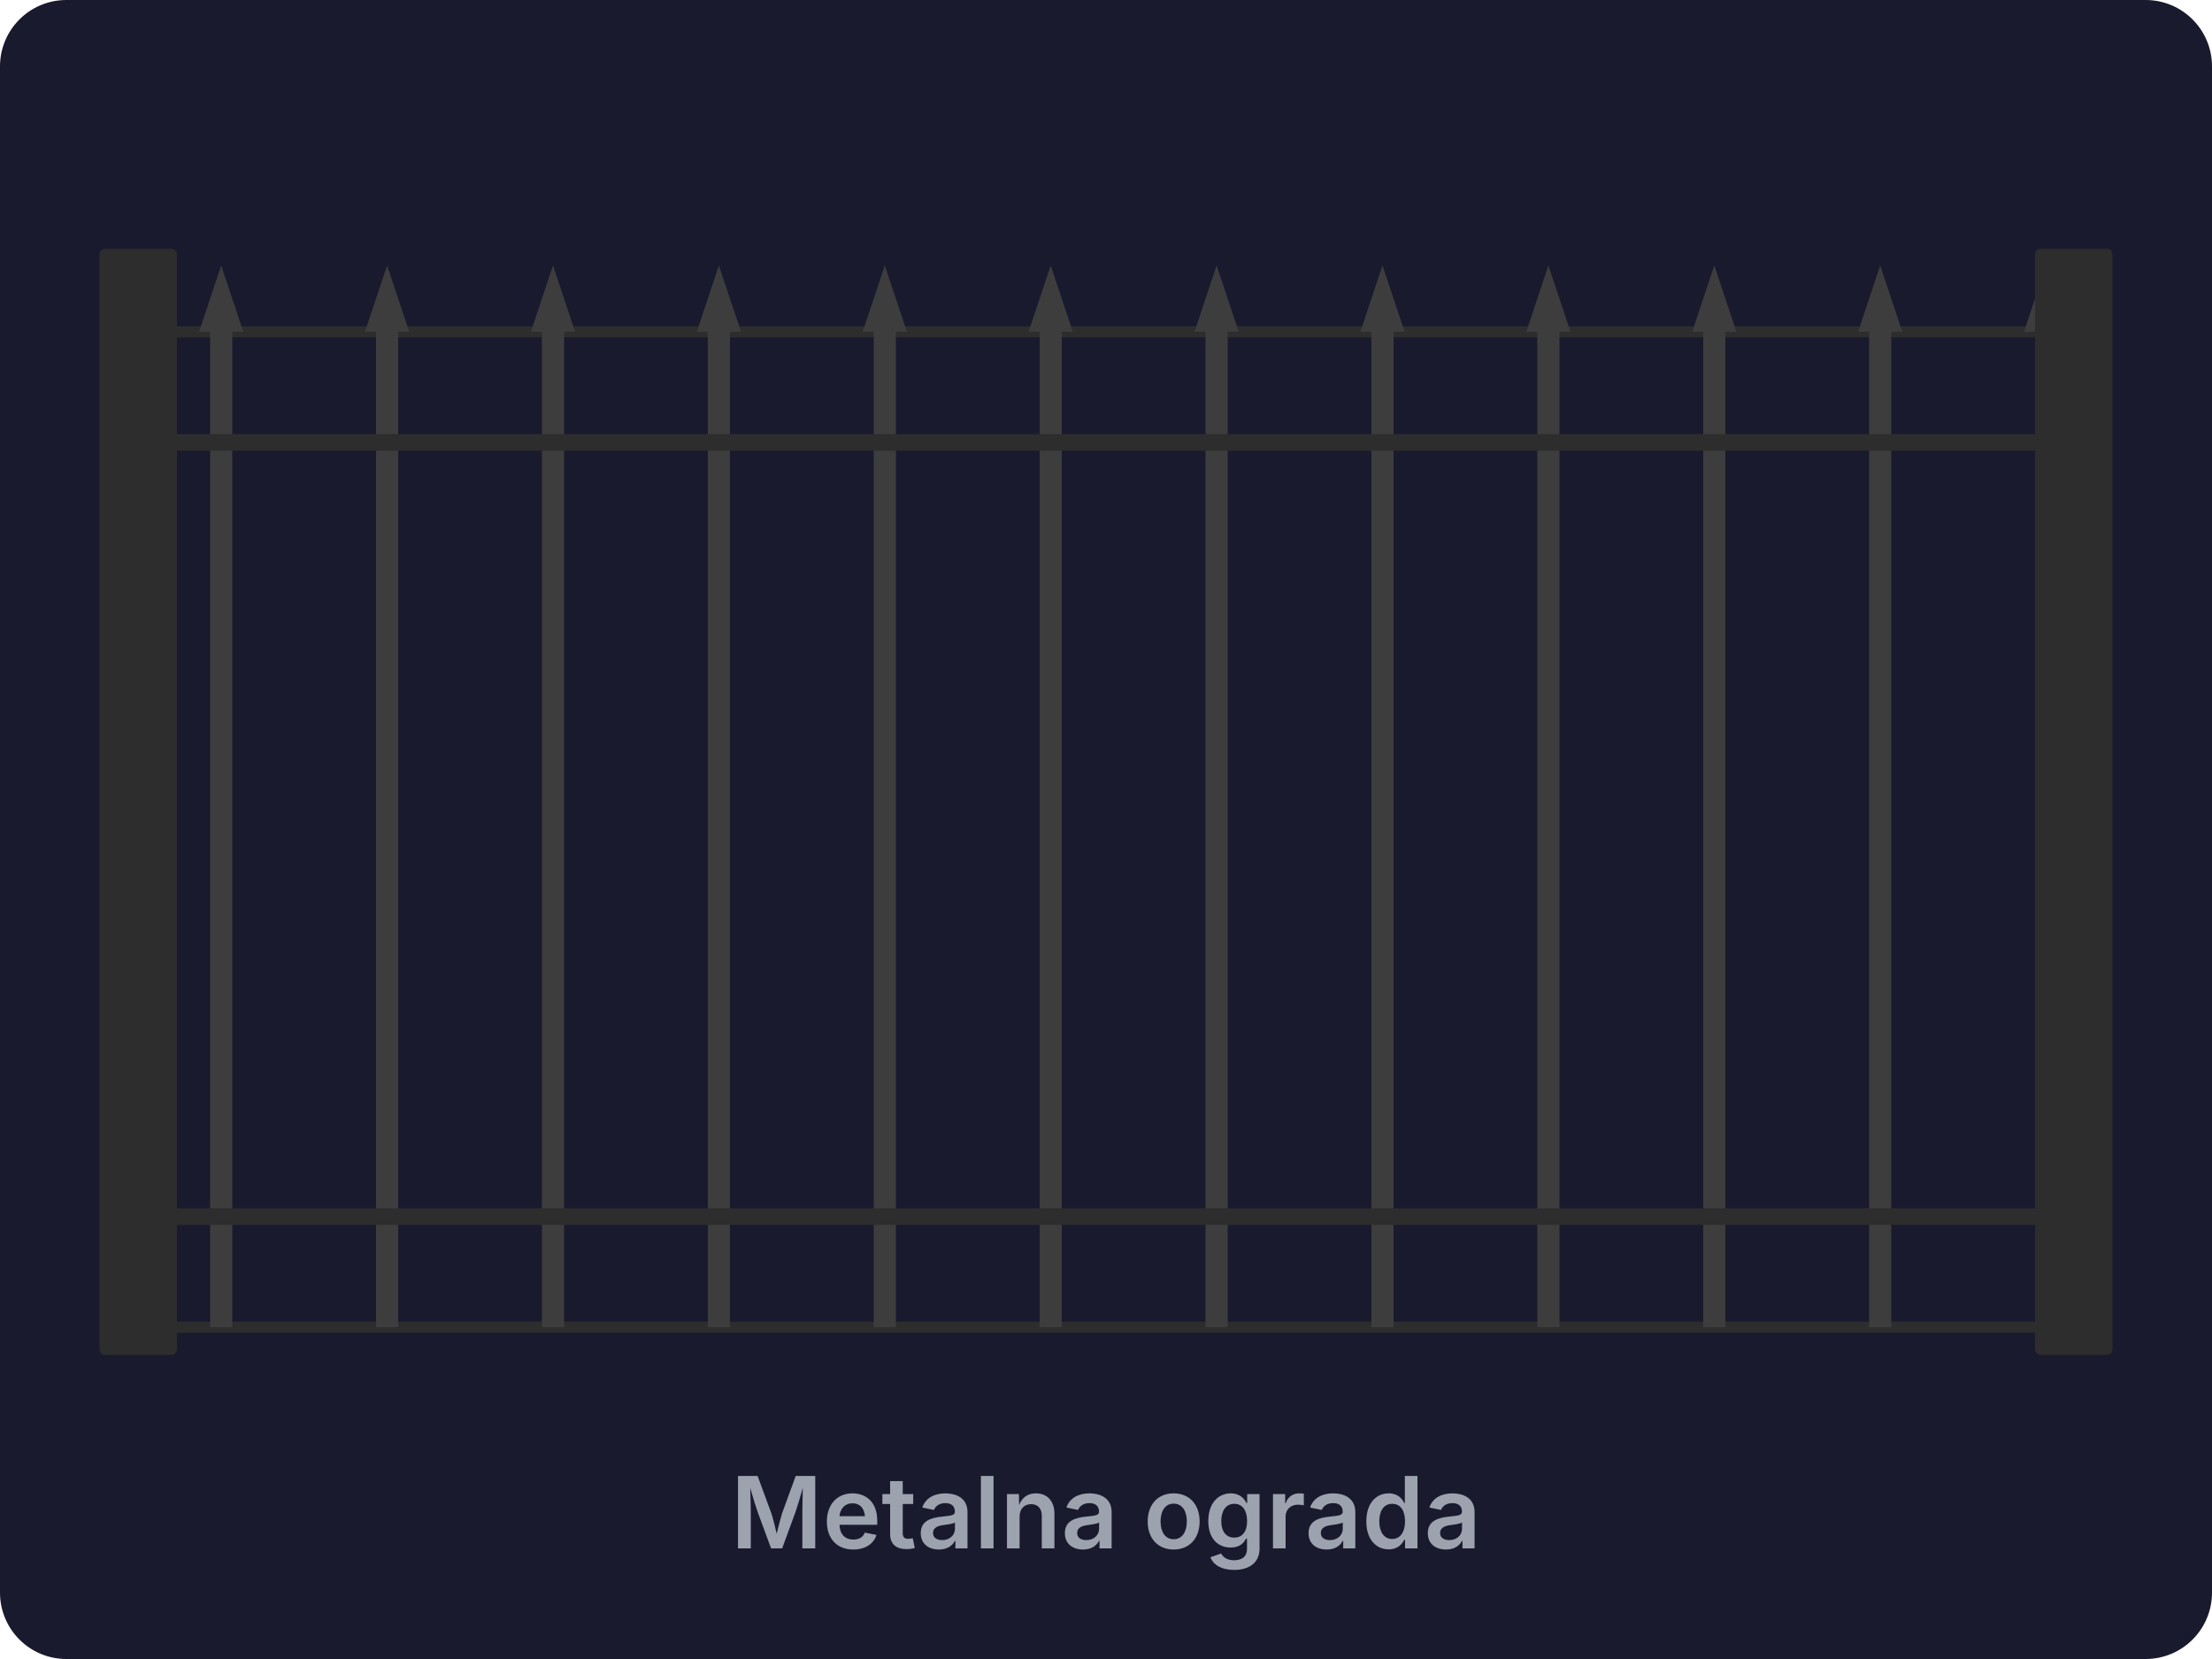
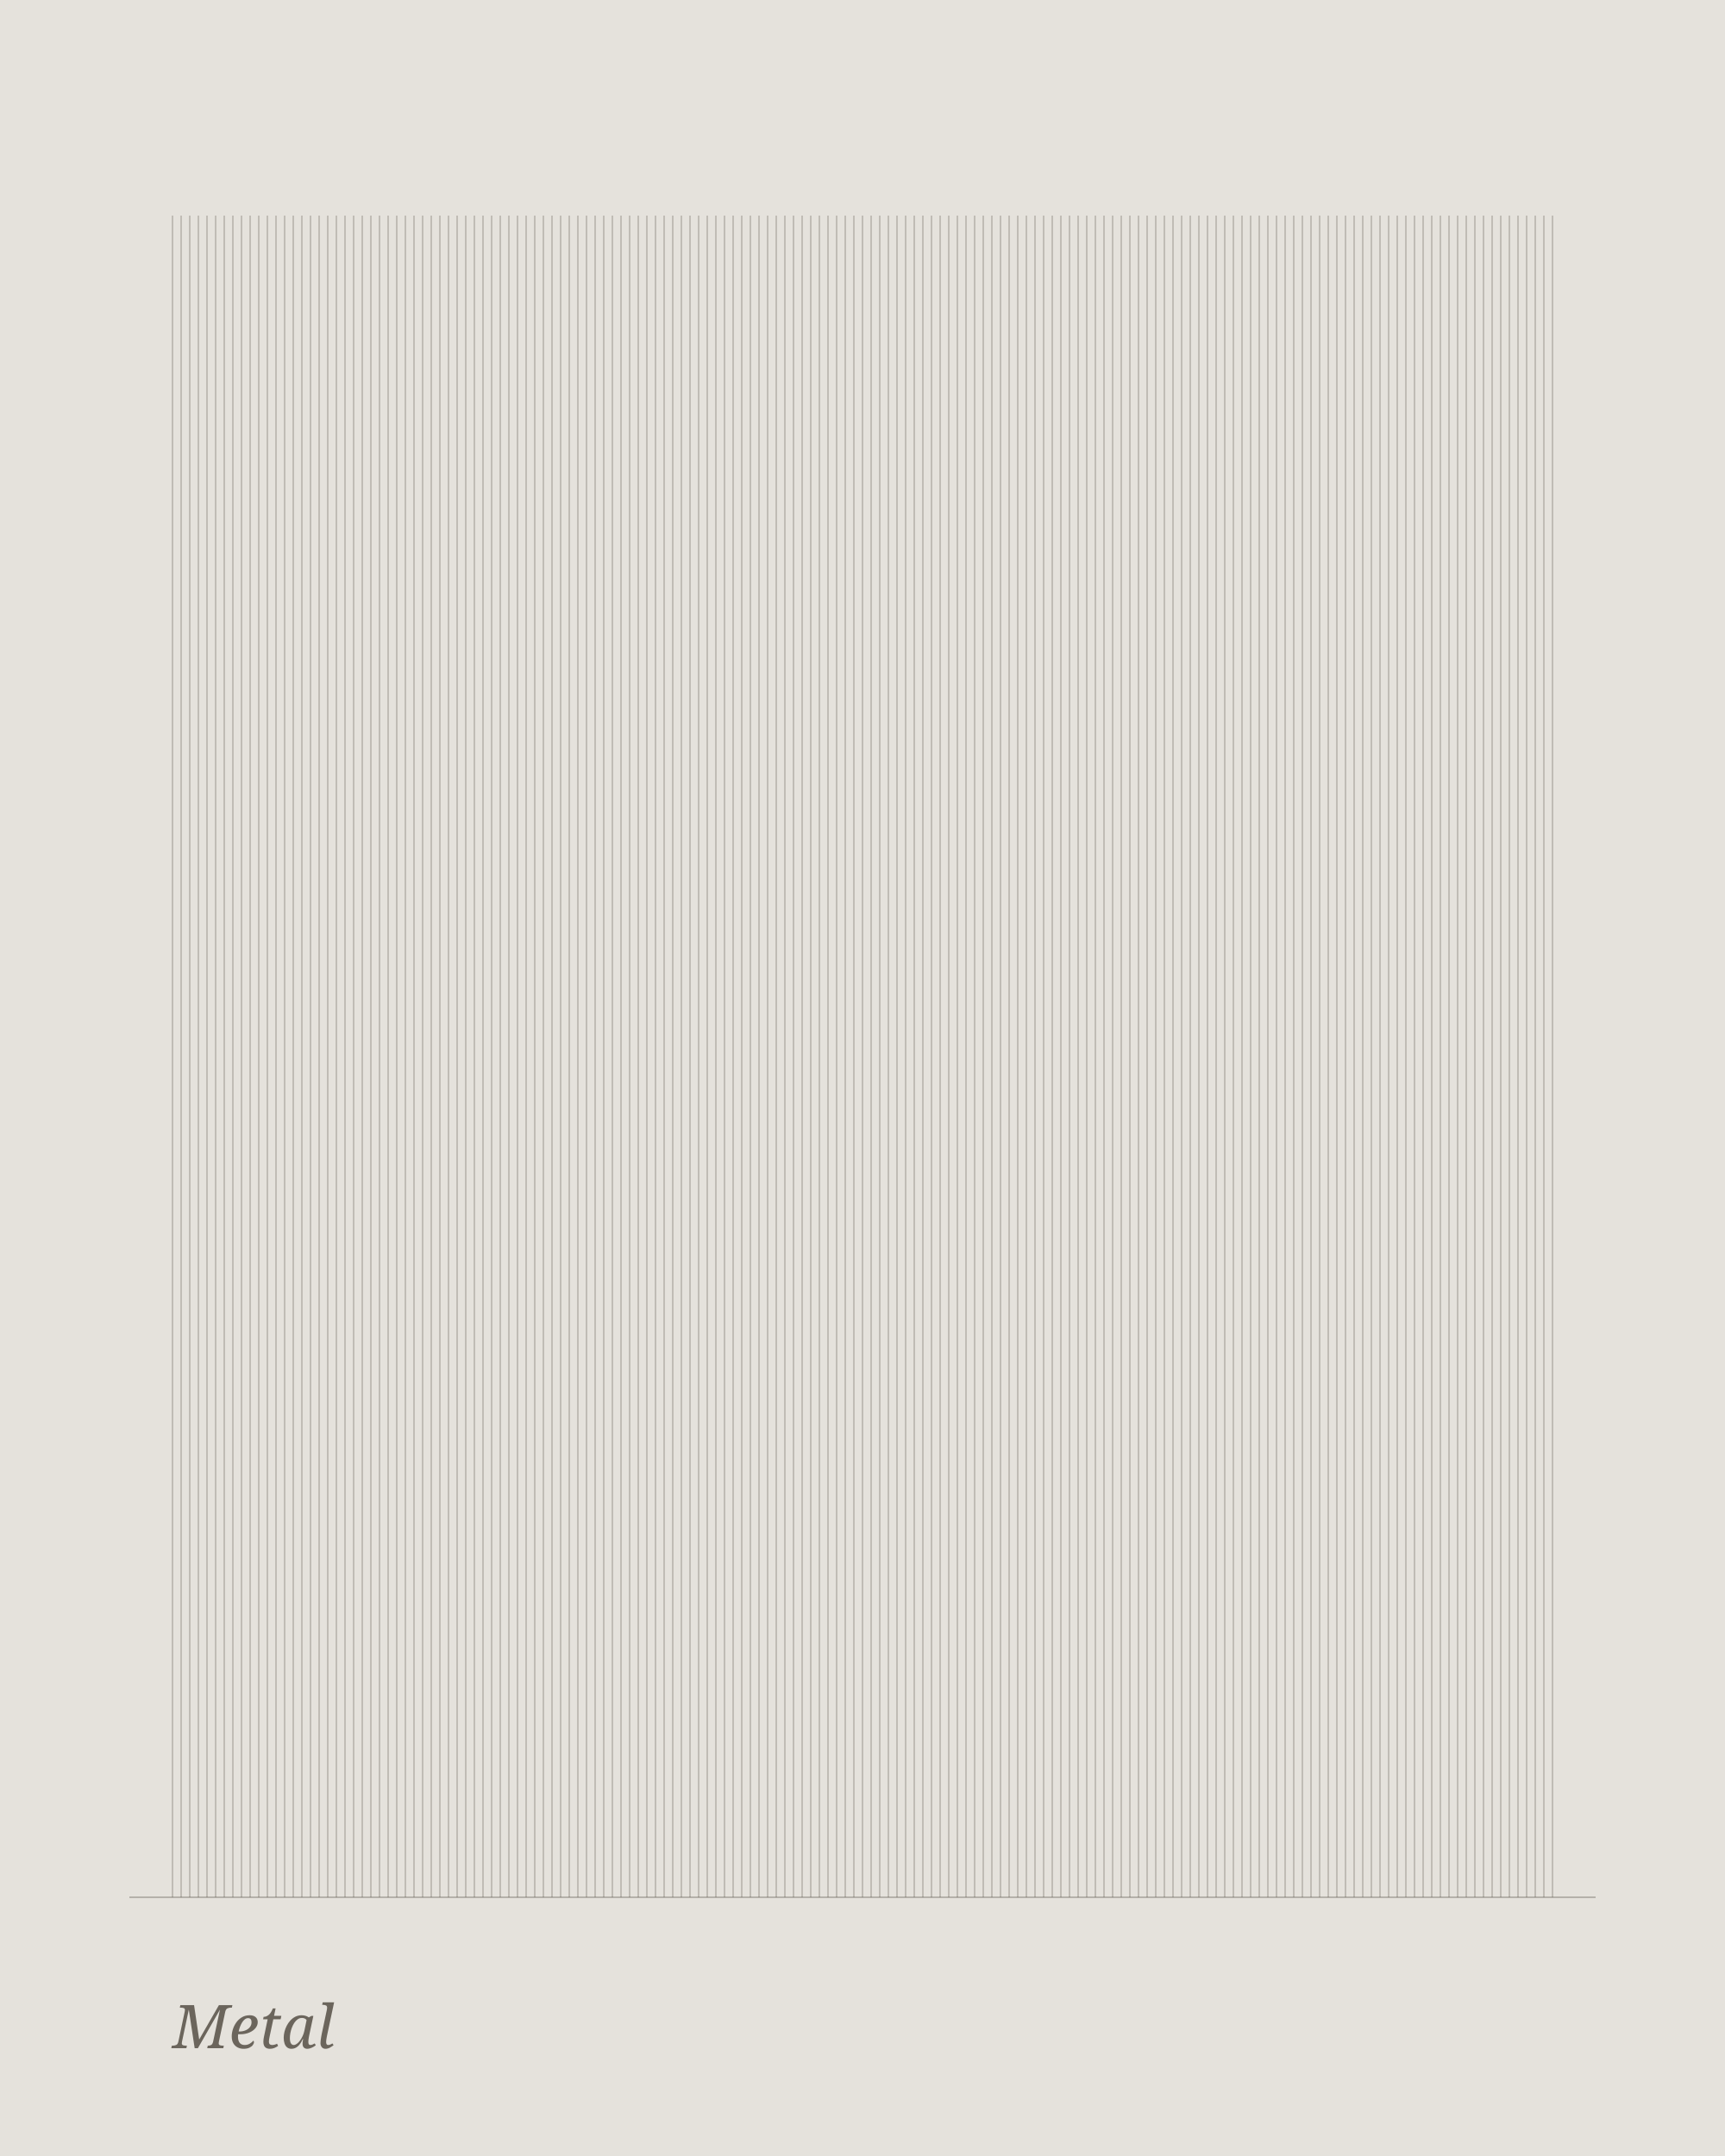
- <svg xmlns="http://www.w3.org/2000/svg" width="400" height="300" viewBox="0 0 400 300">
-   <rect width="400" height="300" fill="#1a1a2e" rx="12" />
-   <rect x="20" y="60" width="360" height="180" fill="none" stroke="#2D2D2D" stroke-width="2" rx="2" />
-   <line x1="40" y1="60" x2="40" y2="240" stroke="#3d3d3d" stroke-width="4" />
-   <line x1="70" y1="60" x2="70" y2="240" stroke="#3d3d3d" stroke-width="4" />
-   <line x1="100" y1="60" x2="100" y2="240" stroke="#3d3d3d" stroke-width="4" />
-   <line x1="130" y1="60" x2="130" y2="240" stroke="#3d3d3d" stroke-width="4" />
-   <line x1="160" y1="60" x2="160" y2="240" stroke="#3d3d3d" stroke-width="4" />
-   <line x1="190" y1="60" x2="190" y2="240" stroke="#3d3d3d" stroke-width="4" />
-   <line x1="220" y1="60" x2="220" y2="240" stroke="#3d3d3d" stroke-width="4" />
-   <line x1="250" y1="60" x2="250" y2="240" stroke="#3d3d3d" stroke-width="4" />
-   <line x1="280" y1="60" x2="280" y2="240" stroke="#3d3d3d" stroke-width="4" />
-   <line x1="310" y1="60" x2="310" y2="240" stroke="#3d3d3d" stroke-width="4" />
-   <line x1="340" y1="60" x2="340" y2="240" stroke="#3d3d3d" stroke-width="4" />
-   <line x1="370" y1="60" x2="370" y2="240" stroke="#3d3d3d" stroke-width="4" />
-   <polygon points="36,60 40,48 44,60" fill="#3d3d3d" />
-   <polygon points="66,60 70,48 74,60" fill="#3d3d3d" />
-   <polygon points="96,60 100,48 104,60" fill="#3d3d3d" />
-   <polygon points="126,60 130,48 134,60" fill="#3d3d3d" />
-   <polygon points="156,60 160,48 164,60" fill="#3d3d3d" />
-   <polygon points="186,60 190,48 194,60" fill="#3d3d3d" />
-   <polygon points="216,60 220,48 224,60" fill="#3d3d3d" />
-   <polygon points="246,60 250,48 254,60" fill="#3d3d3d" />
-   <polygon points="276,60 280,48 284,60" fill="#3d3d3d" />
-   <polygon points="306,60 310,48 314,60" fill="#3d3d3d" />
-   <polygon points="336,60 340,48 344,60" fill="#3d3d3d" />
-   <polygon points="366,60 370,48 374,60" fill="#3d3d3d" />
-   <rect x="18" y="45" width="14" height="200" fill="#2D2D2D" rx="1" />
-   <rect x="368" y="45" width="14" height="200" fill="#2D2D2D" rx="1" />
-   <line x1="20" y1="80" x2="380" y2="80" stroke="#2D2D2D" stroke-width="3" />
-   <line x1="20" y1="220" x2="380" y2="220" stroke="#2D2D2D" stroke-width="3" />
-   <text x="200" y="280" text-anchor="middle" fill="#9CA3AF" font-family="Inter, sans-serif" font-size="18" font-weight="600">Metalna ograda</text>
+ <svg xmlns="http://www.w3.org/2000/svg" width="800" height="1000" viewBox="0 0 800 1000">
+   <rect width="800" height="1000" fill="#E5E2DC" />
+   <g stroke="#3D352B" stroke-width="0.5" opacity="0.35">
+     <line x1="80" y1="100" x2="80" y2="880" />
+     <line x1="84" y1="100" x2="84" y2="880" />
+     <line x1="88" y1="100" x2="88" y2="880" />
+     <line x1="92" y1="100" x2="92" y2="880" />
+     <line x1="96" y1="100" x2="96" y2="880" />
+     <line x1="100" y1="100" x2="100" y2="880" />
+     <line x1="104" y1="100" x2="104" y2="880" />
+     <line x1="108" y1="100" x2="108" y2="880" />
+     <line x1="112" y1="100" x2="112" y2="880" />
+     <line x1="116" y1="100" x2="116" y2="880" />
+     <line x1="120" y1="100" x2="120" y2="880" />
+     <line x1="124" y1="100" x2="124" y2="880" />
+     <line x1="128" y1="100" x2="128" y2="880" />
+     <line x1="132" y1="100" x2="132" y2="880" />
+     <line x1="136" y1="100" x2="136" y2="880" />
+     <line x1="140" y1="100" x2="140" y2="880" />
+     <line x1="144" y1="100" x2="144" y2="880" />
+     <line x1="148" y1="100" x2="148" y2="880" />
+     <line x1="152" y1="100" x2="152" y2="880" />
+     <line x1="156" y1="100" x2="156" y2="880" />
+     <line x1="160" y1="100" x2="160" y2="880" />
+     <line x1="164" y1="100" x2="164" y2="880" />
+     <line x1="168" y1="100" x2="168" y2="880" />
+     <line x1="172" y1="100" x2="172" y2="880" />
+     <line x1="176" y1="100" x2="176" y2="880" />
+     <line x1="180" y1="100" x2="180" y2="880" />
+     <line x1="184" y1="100" x2="184" y2="880" />
+     <line x1="188" y1="100" x2="188" y2="880" />
+     <line x1="192" y1="100" x2="192" y2="880" />
+     <line x1="196" y1="100" x2="196" y2="880" />
+     <line x1="200" y1="100" x2="200" y2="880" />
+     <line x1="204" y1="100" x2="204" y2="880" />
+     <line x1="208" y1="100" x2="208" y2="880" />
+     <line x1="212" y1="100" x2="212" y2="880" />
+     <line x1="216" y1="100" x2="216" y2="880" />
+     <line x1="220" y1="100" x2="220" y2="880" />
+     <line x1="224" y1="100" x2="224" y2="880" />
+     <line x1="228" y1="100" x2="228" y2="880" />
+     <line x1="232" y1="100" x2="232" y2="880" />
+     <line x1="236" y1="100" x2="236" y2="880" />
+     <line x1="240" y1="100" x2="240" y2="880" />
+     <line x1="244" y1="100" x2="244" y2="880" />
+     <line x1="248" y1="100" x2="248" y2="880" />
+     <line x1="252" y1="100" x2="252" y2="880" />
+     <line x1="256" y1="100" x2="256" y2="880" />
+     <line x1="260" y1="100" x2="260" y2="880" />
+     <line x1="264" y1="100" x2="264" y2="880" />
+     <line x1="268" y1="100" x2="268" y2="880" />
+     <line x1="272" y1="100" x2="272" y2="880" />
+     <line x1="276" y1="100" x2="276" y2="880" />
+     <line x1="280" y1="100" x2="280" y2="880" />
+     <line x1="284" y1="100" x2="284" y2="880" />
+     <line x1="288" y1="100" x2="288" y2="880" />
+     <line x1="292" y1="100" x2="292" y2="880" />
+     <line x1="296" y1="100" x2="296" y2="880" />
+     <line x1="300" y1="100" x2="300" y2="880" />
+     <line x1="304" y1="100" x2="304" y2="880" />
+     <line x1="308" y1="100" x2="308" y2="880" />
+     <line x1="312" y1="100" x2="312" y2="880" />
+     <line x1="316" y1="100" x2="316" y2="880" />
+     <line x1="320" y1="100" x2="320" y2="880" />
+     <line x1="324" y1="100" x2="324" y2="880" />
+     <line x1="328" y1="100" x2="328" y2="880" />
+     <line x1="332" y1="100" x2="332" y2="880" />
+     <line x1="336" y1="100" x2="336" y2="880" />
+     <line x1="340" y1="100" x2="340" y2="880" />
+     <line x1="344" y1="100" x2="344" y2="880" />
+     <line x1="348" y1="100" x2="348" y2="880" />
+     <line x1="352" y1="100" x2="352" y2="880" />
+     <line x1="356" y1="100" x2="356" y2="880" />
+     <line x1="360" y1="100" x2="360" y2="880" />
+     <line x1="364" y1="100" x2="364" y2="880" />
+     <line x1="368" y1="100" x2="368" y2="880" />
+     <line x1="372" y1="100" x2="372" y2="880" />
+     <line x1="376" y1="100" x2="376" y2="880" />
+     <line x1="380" y1="100" x2="380" y2="880" />
+     <line x1="384" y1="100" x2="384" y2="880" />
+     <line x1="388" y1="100" x2="388" y2="880" />
+     <line x1="392" y1="100" x2="392" y2="880" />
+     <line x1="396" y1="100" x2="396" y2="880" />
+     <line x1="400" y1="100" x2="400" y2="880" />
+     <line x1="404" y1="100" x2="404" y2="880" />
+     <line x1="408" y1="100" x2="408" y2="880" />
+     <line x1="412" y1="100" x2="412" y2="880" />
+     <line x1="416" y1="100" x2="416" y2="880" />
+     <line x1="420" y1="100" x2="420" y2="880" />
+     <line x1="424" y1="100" x2="424" y2="880" />
+     <line x1="428" y1="100" x2="428" y2="880" />
+     <line x1="432" y1="100" x2="432" y2="880" />
+     <line x1="436" y1="100" x2="436" y2="880" />
+     <line x1="440" y1="100" x2="440" y2="880" />
+     <line x1="444" y1="100" x2="444" y2="880" />
+     <line x1="448" y1="100" x2="448" y2="880" />
+     <line x1="452" y1="100" x2="452" y2="880" />
+     <line x1="456" y1="100" x2="456" y2="880" />
+     <line x1="460" y1="100" x2="460" y2="880" />
+     <line x1="464" y1="100" x2="464" y2="880" />
+     <line x1="468" y1="100" x2="468" y2="880" />
+     <line x1="472" y1="100" x2="472" y2="880" />
+     <line x1="476" y1="100" x2="476" y2="880" />
+     <line x1="480" y1="100" x2="480" y2="880" />
+     <line x1="484" y1="100" x2="484" y2="880" />
+     <line x1="488" y1="100" x2="488" y2="880" />
+     <line x1="492" y1="100" x2="492" y2="880" />
+     <line x1="496" y1="100" x2="496" y2="880" />
+     <line x1="500" y1="100" x2="500" y2="880" />
+     <line x1="504" y1="100" x2="504" y2="880" />
+     <line x1="508" y1="100" x2="508" y2="880" />
+     <line x1="512" y1="100" x2="512" y2="880" />
+     <line x1="516" y1="100" x2="516" y2="880" />
+     <line x1="520" y1="100" x2="520" y2="880" />
+     <line x1="524" y1="100" x2="524" y2="880" />
+     <line x1="528" y1="100" x2="528" y2="880" />
+     <line x1="532" y1="100" x2="532" y2="880" />
+     <line x1="536" y1="100" x2="536" y2="880" />
+     <line x1="540" y1="100" x2="540" y2="880" />
+     <line x1="544" y1="100" x2="544" y2="880" />
+     <line x1="548" y1="100" x2="548" y2="880" />
+     <line x1="552" y1="100" x2="552" y2="880" />
+     <line x1="556" y1="100" x2="556" y2="880" />
+     <line x1="560" y1="100" x2="560" y2="880" />
+     <line x1="564" y1="100" x2="564" y2="880" />
+     <line x1="568" y1="100" x2="568" y2="880" />
+     <line x1="572" y1="100" x2="572" y2="880" />
+     <line x1="576" y1="100" x2="576" y2="880" />
+     <line x1="580" y1="100" x2="580" y2="880" />
+     <line x1="584" y1="100" x2="584" y2="880" />
+     <line x1="588" y1="100" x2="588" y2="880" />
+     <line x1="592" y1="100" x2="592" y2="880" />
+     <line x1="596" y1="100" x2="596" y2="880" />
+     <line x1="600" y1="100" x2="600" y2="880" />
+     <line x1="604" y1="100" x2="604" y2="880" />
+     <line x1="608" y1="100" x2="608" y2="880" />
+     <line x1="612" y1="100" x2="612" y2="880" />
+     <line x1="616" y1="100" x2="616" y2="880" />
+     <line x1="620" y1="100" x2="620" y2="880" />
+     <line x1="624" y1="100" x2="624" y2="880" />
+     <line x1="628" y1="100" x2="628" y2="880" />
+     <line x1="632" y1="100" x2="632" y2="880" />
+     <line x1="636" y1="100" x2="636" y2="880" />
+     <line x1="640" y1="100" x2="640" y2="880" />
+     <line x1="644" y1="100" x2="644" y2="880" />
+     <line x1="648" y1="100" x2="648" y2="880" />
+     <line x1="652" y1="100" x2="652" y2="880" />
+     <line x1="656" y1="100" x2="656" y2="880" />
+     <line x1="660" y1="100" x2="660" y2="880" />
+     <line x1="664" y1="100" x2="664" y2="880" />
+     <line x1="668" y1="100" x2="668" y2="880" />
+     <line x1="672" y1="100" x2="672" y2="880" />
+     <line x1="676" y1="100" x2="676" y2="880" />
+     <line x1="680" y1="100" x2="680" y2="880" />
+     <line x1="684" y1="100" x2="684" y2="880" />
+     <line x1="688" y1="100" x2="688" y2="880" />
+     <line x1="692" y1="100" x2="692" y2="880" />
+     <line x1="696" y1="100" x2="696" y2="880" />
+     <line x1="700" y1="100" x2="700" y2="880" />
+     <line x1="704" y1="100" x2="704" y2="880" />
+     <line x1="708" y1="100" x2="708" y2="880" />
+     <line x1="712" y1="100" x2="712" y2="880" />
+     <line x1="716" y1="100" x2="716" y2="880" />
+     <line x1="720" y1="100" x2="720" y2="880" />
+   </g>
+   <line x1="60" y1="880" x2="740" y2="880" stroke="#3D352B" stroke-width="0.75" opacity="0.3" />
+   <text x="80" y="950" fill="#6B655C" font-family="serif" font-size="28" font-weight="300" font-style="italic">Metal</text>
</svg>
